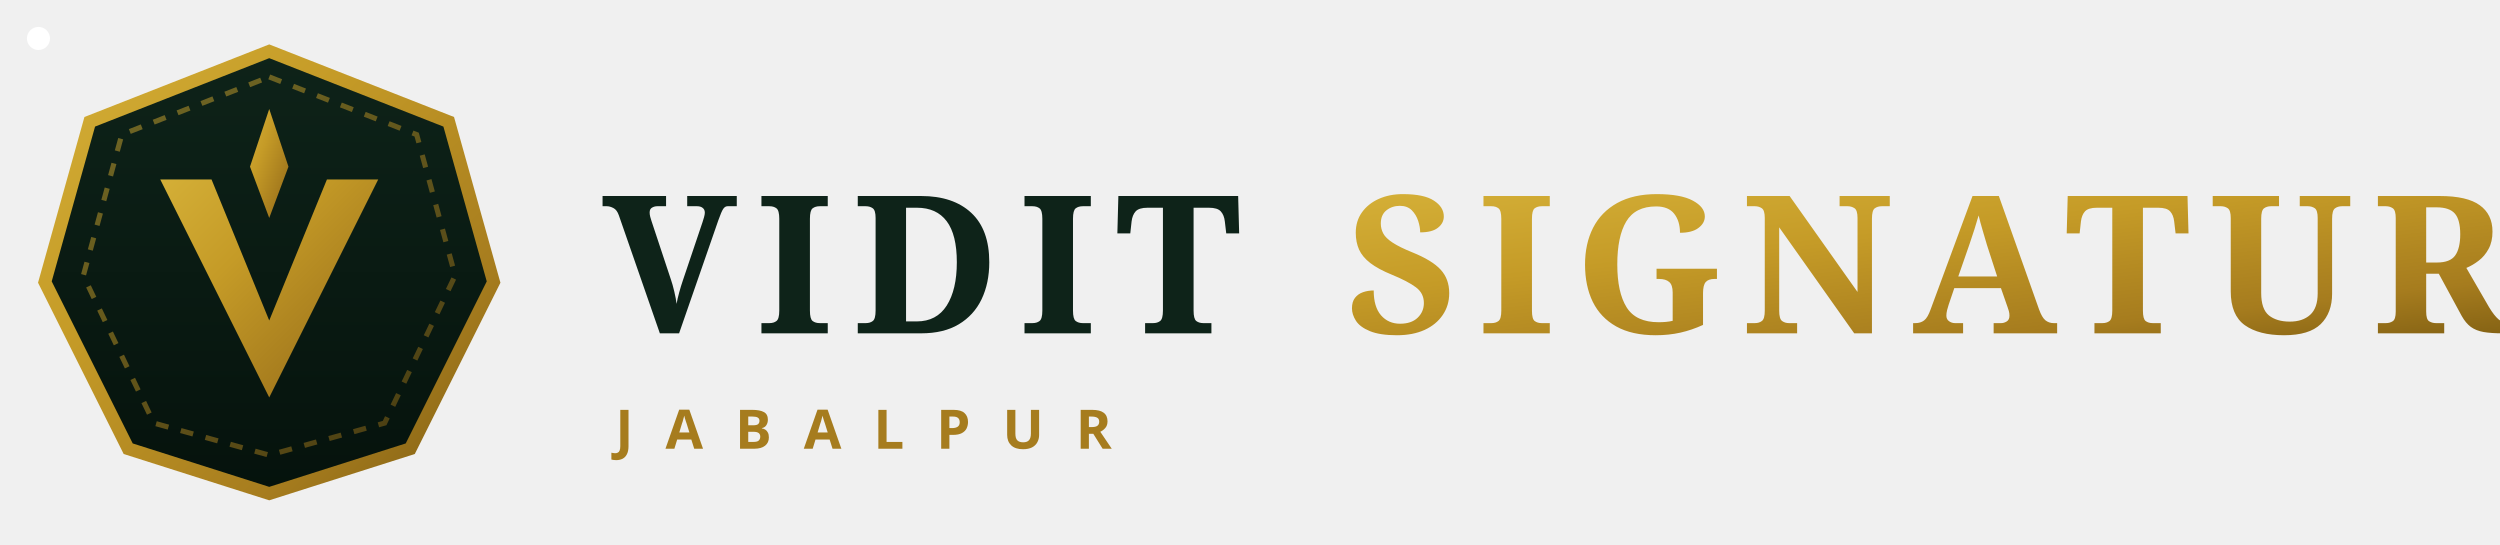
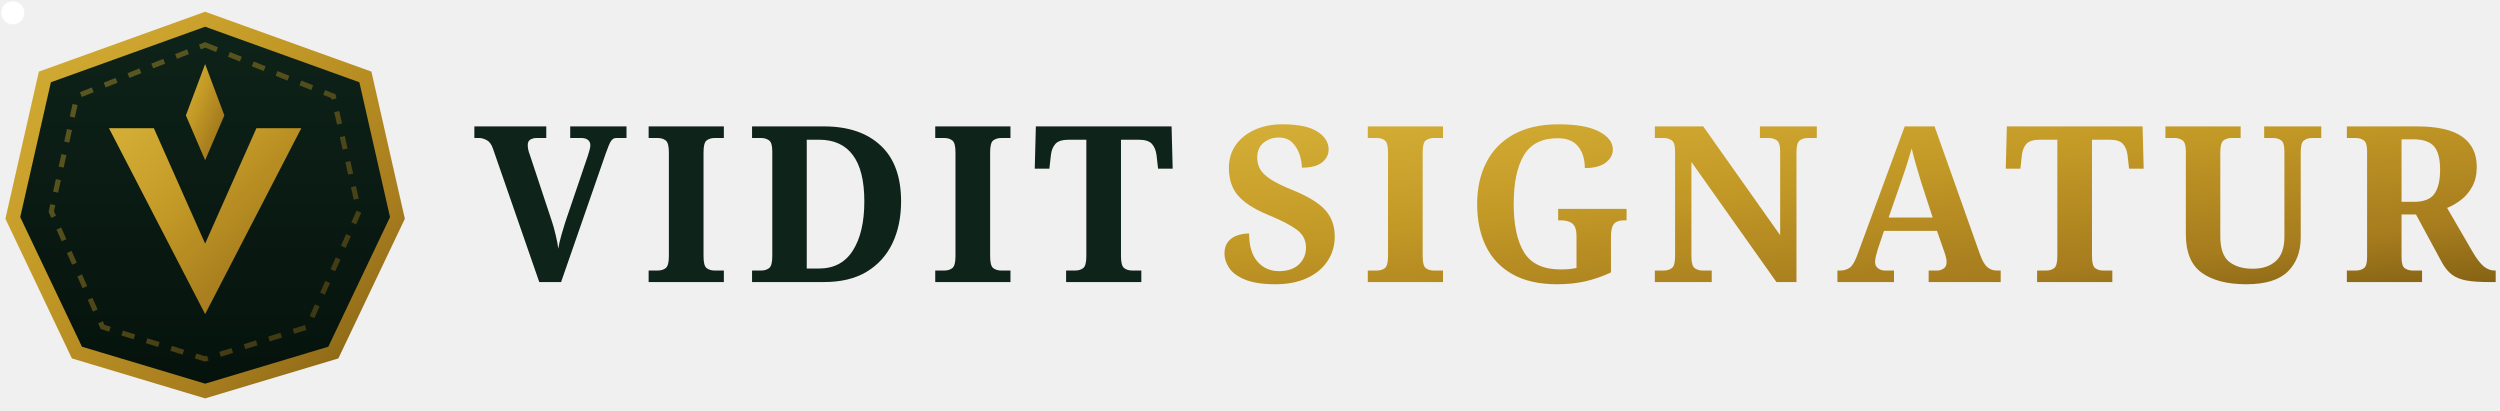
- <svg xmlns="http://www.w3.org/2000/svg" viewBox="0 0 390 85" width="100%" height="100%">
+ <svg xmlns="http://www.w3.org/2000/svg" viewBox="0 0 390 64" width="100%" height="100%">
  <defs>
    <linearGradient id="goldGradDark" x1="0%" y1="0%" x2="100%" y2="100%">
      <stop offset="0%" stop-color="#D4AF37" />
      <stop offset="35%" stop-color="#C59B27" />
      <stop offset="75%" stop-color="#A67C1E" />
      <stop offset="100%" stop-color="#7B5B11" />
    </linearGradient>
    <linearGradient id="crestGradDark" x1="0%" y1="0%" x2="0%" y2="100%">
      <stop offset="0%" stop-color="#0E2319" />
      <stop offset="100%" stop-color="#05120C" />
    </linearGradient>
  </defs>
-   <g transform="translate(6, 6)">
-     <polygon points="36,2 64,13 71,38 58,64 36,71 14,64 1,38 8,13" fill="url(#crestGradDark)" stroke="url(#goldGradDark)" stroke-width="2" />
-     <polygon points="36,6 59,15 65,37 54,60 36,65 18,60 7,37 13,15" fill="none" stroke="url(#goldGradDark)" stroke-width="0.8" stroke-opacity="0.5" stroke-dasharray="2,2" />
-     <path d="M19,22 L36,56 L53,22 L45,22 L36,44 L27,22 Z" fill="url(#goldGradDark)" />
-     <polygon points="36,11 39,20 36,28 33,20" fill="url(#goldGradDark)" />
-     <circle cx="36,15" r="1.8" fill="#FFF" />
-     <line x1="23" y1="61" x2="49" y2="61" stroke="url(#goldGradDark)" stroke-width="1.5" stroke-linecap="round" />
+   <g transform="translate(2, 2)">
+     <polygon points="30,1 55,10 60,32 50,53 30,59 10,53 0,32 5,10" fill="url(#crestGradDark)" stroke="url(#goldGradDark)" stroke-width="2.2" />
+     <polygon points="30,5 50,13 54,31 46,49 30,54 14,49 6,31 10,13" fill="none" stroke="url(#goldGradDark)" stroke-width="0.8" stroke-opacity="0.4" stroke-dasharray="2,2" />
+     <path d="M15,18 L30,47 L45,18 L38,18 L30,36 L22,18 Z" fill="url(#goldGradDark)" />
+     <polygon points="30,8 33,16 30,23 27,16" fill="url(#goldGradDark)" />
+     <circle cx="30,12" r="1.8" fill="#FFFFFF" />
+     <line x1="18" y1="51" x2="42" y2="51" stroke="url(#goldGradDark)" stroke-width="1.8" stroke-linecap="round" />
  </g>
-   <g transform="translate(94, 18)">
-     <text x="0" y="34" font-family="'Playfair Display', Georgia, serif" font-size="30" font-weight="700" letter-spacing="3" fill="#0E2319">VIDIT</text>
-     <text x="116" y="34" font-family="'Playfair Display', Georgia, serif" font-size="30" font-weight="700" letter-spacing="3" fill="url(#goldGradDark)">SIGNATURE</text>
-     <text x="2" y="52" font-family="'Plus Jakarta Sans', sans-serif" font-size="8.5" font-weight="600" letter-spacing="5" fill="#A67C1E">JABALPUR</text>
+   <g transform="translate(74, 44)">
+     <text x="0" y="0" font-family="'Playfair Display', Georgia, serif" font-size="34" font-weight="800" letter-spacing="2.5" fill="#0E2319">VIDIT</text>
+     <text x="116" y="0" font-family="'Playfair Display', Georgia, serif" font-size="34" font-weight="800" letter-spacing="2.5" fill="url(#goldGradDark)">SIGNATURE</text>
  </g>
</svg>
